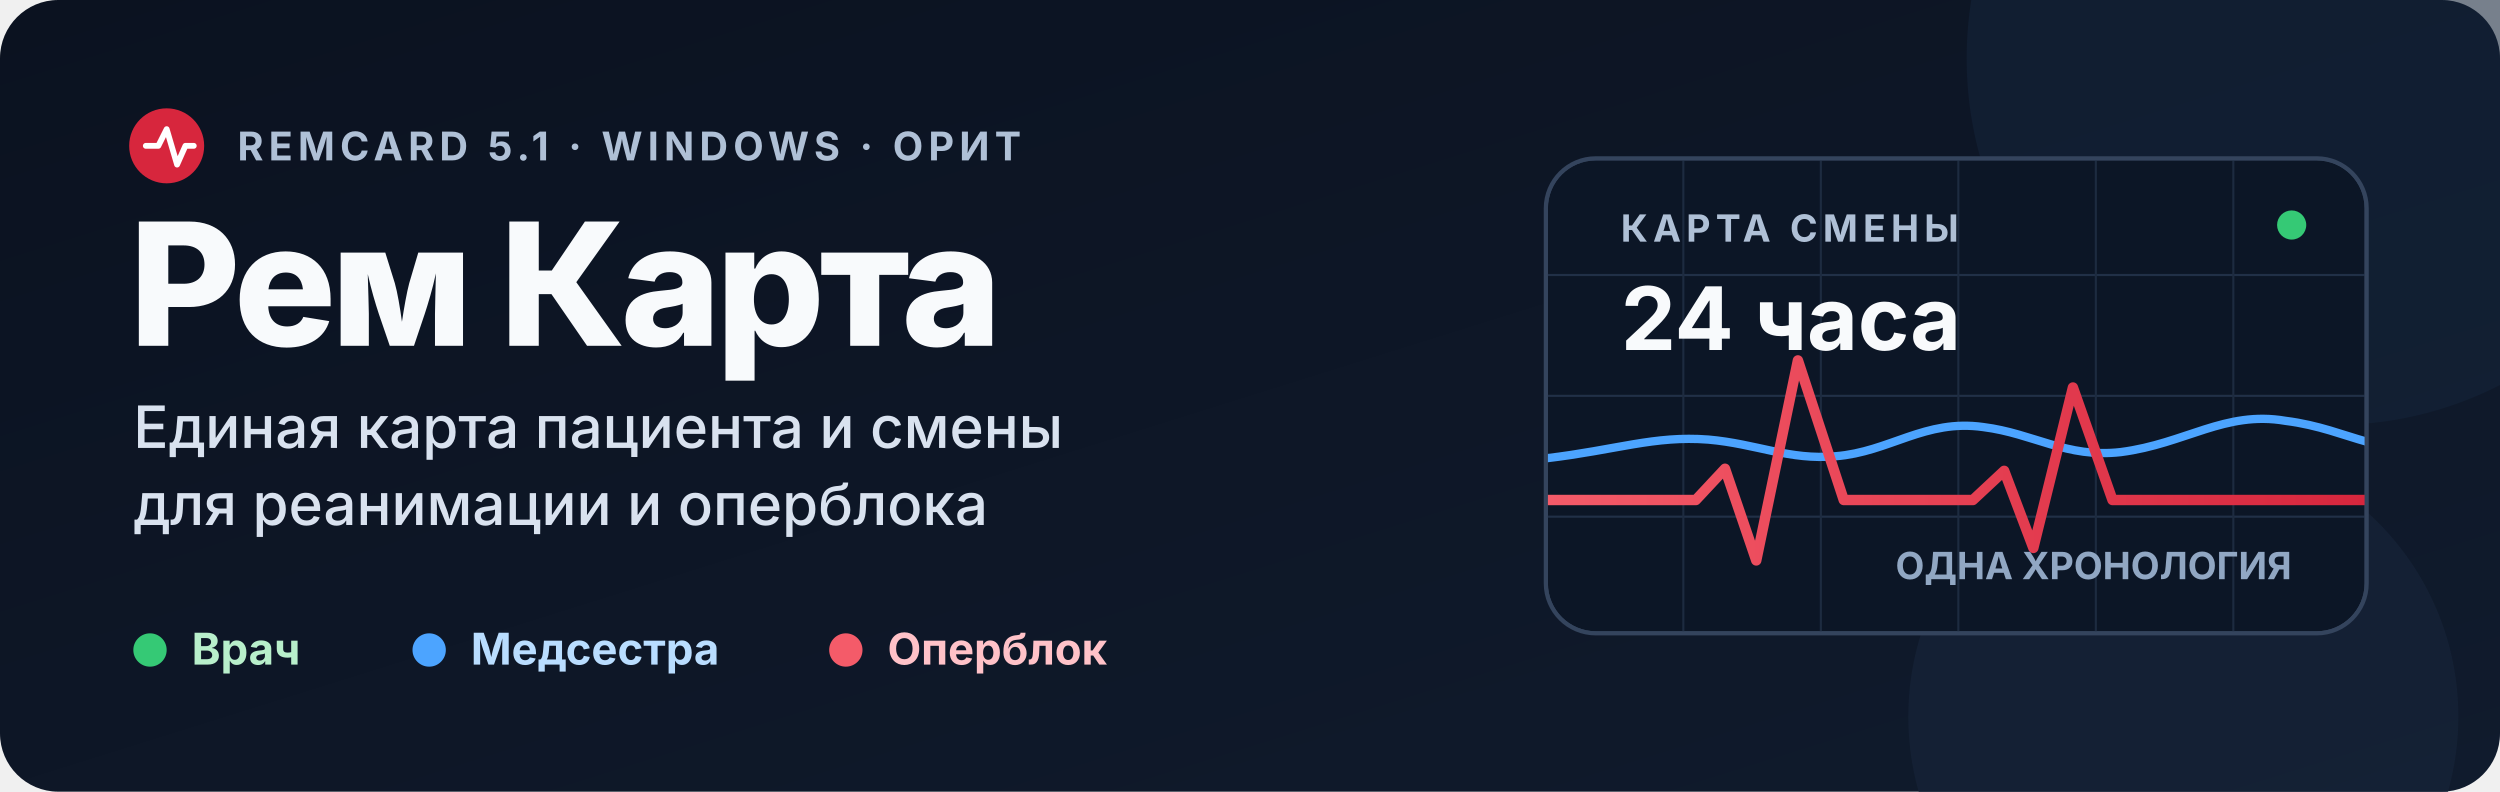
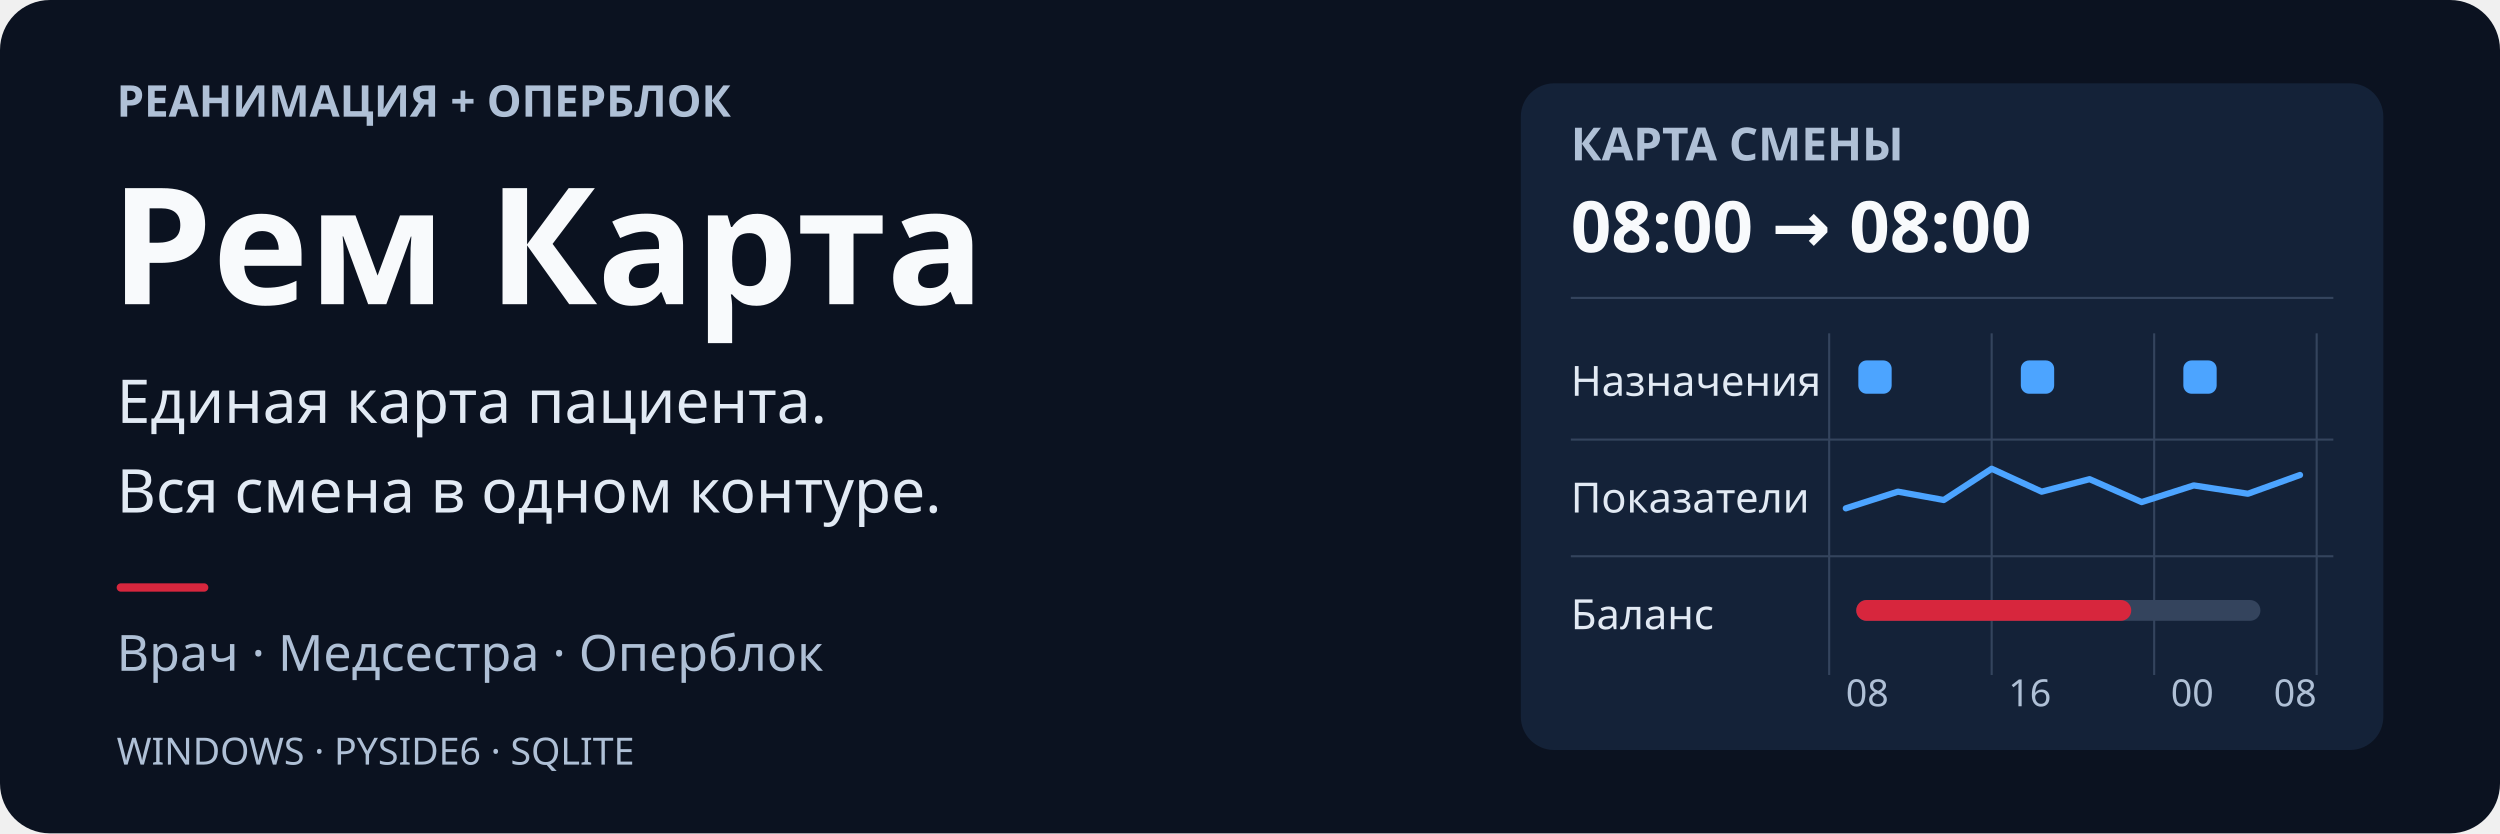
- <svg xmlns="http://www.w3.org/2000/svg" width="1200" height="380" viewBox="0 0 1200 380" role="img" aria-labelledby="title desc">
-   <defs>
-     <linearGradient id="background" x1="0" y1="0" x2="1" y2="1">
-       <stop offset="0" stop-color="#0B1220" />
-       <stop offset="1" stop-color="#101B2D" />
-     </linearGradient>
-     <linearGradient id="trace" x1="0" y1="0" x2="1" y2="0">
-       <stop offset="0" stop-color="#F45B69" />
-       <stop offset="1" stop-color="#D7263D" />
-     </linearGradient>
-     <clipPath id="timeline-clip">
-       <rect x="742" y="76" width="394" height="228" rx="24" />
-     </clipPath>
-   </defs>
-   <rect width="1200" height="380" rx="28" fill="url(#background)" />
-   <circle cx="1120" cy="28" r="176" fill="#14243B" opacity="0.55" />
-   <circle cx="1048" cy="344" r="132" fill="#162338" opacity="0.72" />
-   <g font-family="-apple-system, BlinkMacSystemFont, 'Segoe UI', sans-serif">
-     <g transform="translate(62 52)">
-       <circle cx="18" cy="18" r="18" fill="#D7263D" />
-       <path d="M8 18h6l4-8 5 17 4-9h4" fill="none" stroke="#FFFFFF" stroke-width="2.8" stroke-linecap="round" stroke-linejoin="round" />
-       <text x="52" y="25" fill="#AFC0D6" font-size="19" font-weight="700" letter-spacing="2.5">REMCARD 5.1 · WINDOWS · ОРИТ</text>
+ <svg xmlns="http://www.w3.org/2000/svg" width="1200" height="400" viewBox="0 0 1200 400" role="img" aria-labelledby="title desc" xml:lang="ru">
+   <rect width="1200" height="400" rx="24" fill="#0B1220" />
+   <g font-family="Segoe UI, sans-serif">
+     <g id="identity">
+       <text x="56" y="56" fill="#AFC0D6" font-size="21" font-weight="600">РЕАНИМАЦИЯ + ОПЕРБЛОК</text>
+       <text x="53" y="146" fill="#F8FAFC" font-size="78" font-weight="700">Рем Карта</text>
+       <text x="56" y="203" fill="#E2EAF4" font-size="29" font-weight="500">Единая карта пациента.</text>
+       <text x="56" y="246" fill="#E2EAF4" font-size="29" font-weight="500">Вся смена в одном контуре.</text>
+       <rect x="56" y="280" width="44" height="4" rx="2" fill="#D7263D" />
+       <text x="56" y="322" fill="#AFC0D6" font-size="24" font-weight="500">Врач · Медсестра · Оперблок</text>
+       <text x="56" y="367" fill="#AFC0D6" font-size="18" font-weight="500">WINDOWS · PYSIDE6 · SQLITE</text>
    </g>
-     <text x="62" y="166" fill="#F8FAFC" font-size="82" font-weight="760" letter-spacing="-2.5">Рем Карта</text>
-     <text x="64" y="215" fill="#D9E2EF" font-size="28" font-weight="520">Единая карта пациента и смены</text>
-     <text x="64" y="252" fill="#D9E2EF" font-size="28" font-weight="520">для реанимации и оперблока</text>
-     <g transform="translate(64 304)" font-size="21" font-weight="700">
-       <circle cx="8" cy="8" r="8" fill="#35C975" />
-       <text x="28" y="15" fill="#B8EFCB">Врач</text>
-       <circle cx="142" cy="8" r="8" fill="#4CA4FF" />
-       <text x="162" y="15" fill="#B9DDFF">Медсестра</text>
-       <circle cx="342" cy="8" r="8" fill="#F45B69" />
-       <text x="362" y="15" fill="#FFC2C8">Оперблок</text>
+     <g id="shift-chart">
+       <rect x="730" y="40" width="414" height="320" rx="16" fill="#142238" />
+       <text x="754" y="77" fill="#AFC0D6" font-size="22" font-weight="600">КАРТА СМЕНЫ</text>
+       <text x="754" y="121" fill="#F8FAFC" font-size="34" font-weight="600">08:00 → 08:00</text>
+       <path d="M754 143h366M878 160v164M956 160v164M1034 160v164M1112 160v164M754 211h366M754 267h366" fill="none" stroke="#34445D" stroke-width="1" />
+       <text x="754" y="190" fill="#E2EAF4" font-size="20" font-weight="500">Назначения</text>
+       <text x="754" y="246" fill="#E2EAF4" font-size="20" font-weight="500">Показатели</text>
+       <text x="754" y="302" fill="#E2EAF4" font-size="20" font-weight="500">Баланс</text>
+       <g fill="#4CA4FF">
+         <rect x="892" y="173" width="16" height="16" rx="4" />
+         <rect x="970" y="173" width="16" height="16" rx="4" />
+         <rect x="1048" y="173" width="16" height="16" rx="4" />
+       </g>
+       <path d="M886 244l25-8 22 4 23-15 24 11 23-6 25 11 25-8 26 4 25-9" fill="none" stroke="#4CA4FF" stroke-width="3" stroke-linecap="round" stroke-linejoin="round" />
+       <rect x="891" y="288" width="194" height="10" rx="5" fill="#34445D" />
+       <rect x="891" y="288" width="132" height="10" rx="5" fill="#D7263D" />
+       <text x="886" y="339" fill="#AFC0D6" font-size="18" font-weight="500">08</text>
+       <text x="964" y="339" fill="#AFC0D6" font-size="18" font-weight="500">16</text>
+       <text x="1042" y="339" fill="#AFC0D6" font-size="18" font-weight="500">00</text>
+       <text x="1112" y="339" fill="#AFC0D6" font-size="18" font-weight="500" text-anchor="end">08</text>
    </g>
-     <g clip-path="url(#timeline-clip)">
-       <rect x="742" y="76" width="394" height="228" rx="24" fill="#0C1626" stroke="#34445D" stroke-width="2" />
-       <path d="M742 132h394M742 190h394M742 248h394" stroke="#213047" stroke-width="1" />
-       <path d="M808 76v228M874 76v228M940 76v228M1006 76v228M1072 76v228" stroke="#1D2B40" stroke-width="1" />
-       <path d="M742 220c34-4 52-11 78-9 23 2 39 10 61 8 26-2 43-18 71-14 24 3 40 15 66 12 31-4 50-20 79-15 16 2 28 7 39 10" fill="none" stroke="#4CA4FF" stroke-width="4" stroke-linecap="round" />
-       <path d="M742 240h72l14-15 15 44 20-96 22 67h62l15-14 14 37 19-77 19 54h122" fill="none" stroke="url(#trace)" stroke-width="5" stroke-linecap="round" stroke-linejoin="round" />
-     </g>
-     <rect x="742" y="76" width="394" height="228" rx="24" fill="none" stroke="#34445D" stroke-width="2" />
-     <text x="778" y="116" fill="#AFC0D6" font-size="18" font-weight="700" letter-spacing="2.5">КАРТА СМЕНЫ</text>
-     <text x="778" y="168" fill="#F8FAFC" font-size="42" font-weight="750">24 часа</text>
-     <circle cx="1100" cy="108" r="7" fill="#35C975" />
-     <text x="1100" y="278" text-anchor="end" fill="#91A7C3" font-size="18" font-weight="650">ОДНА ХРОНОЛОГИЯ</text>
  </g>
</svg>
